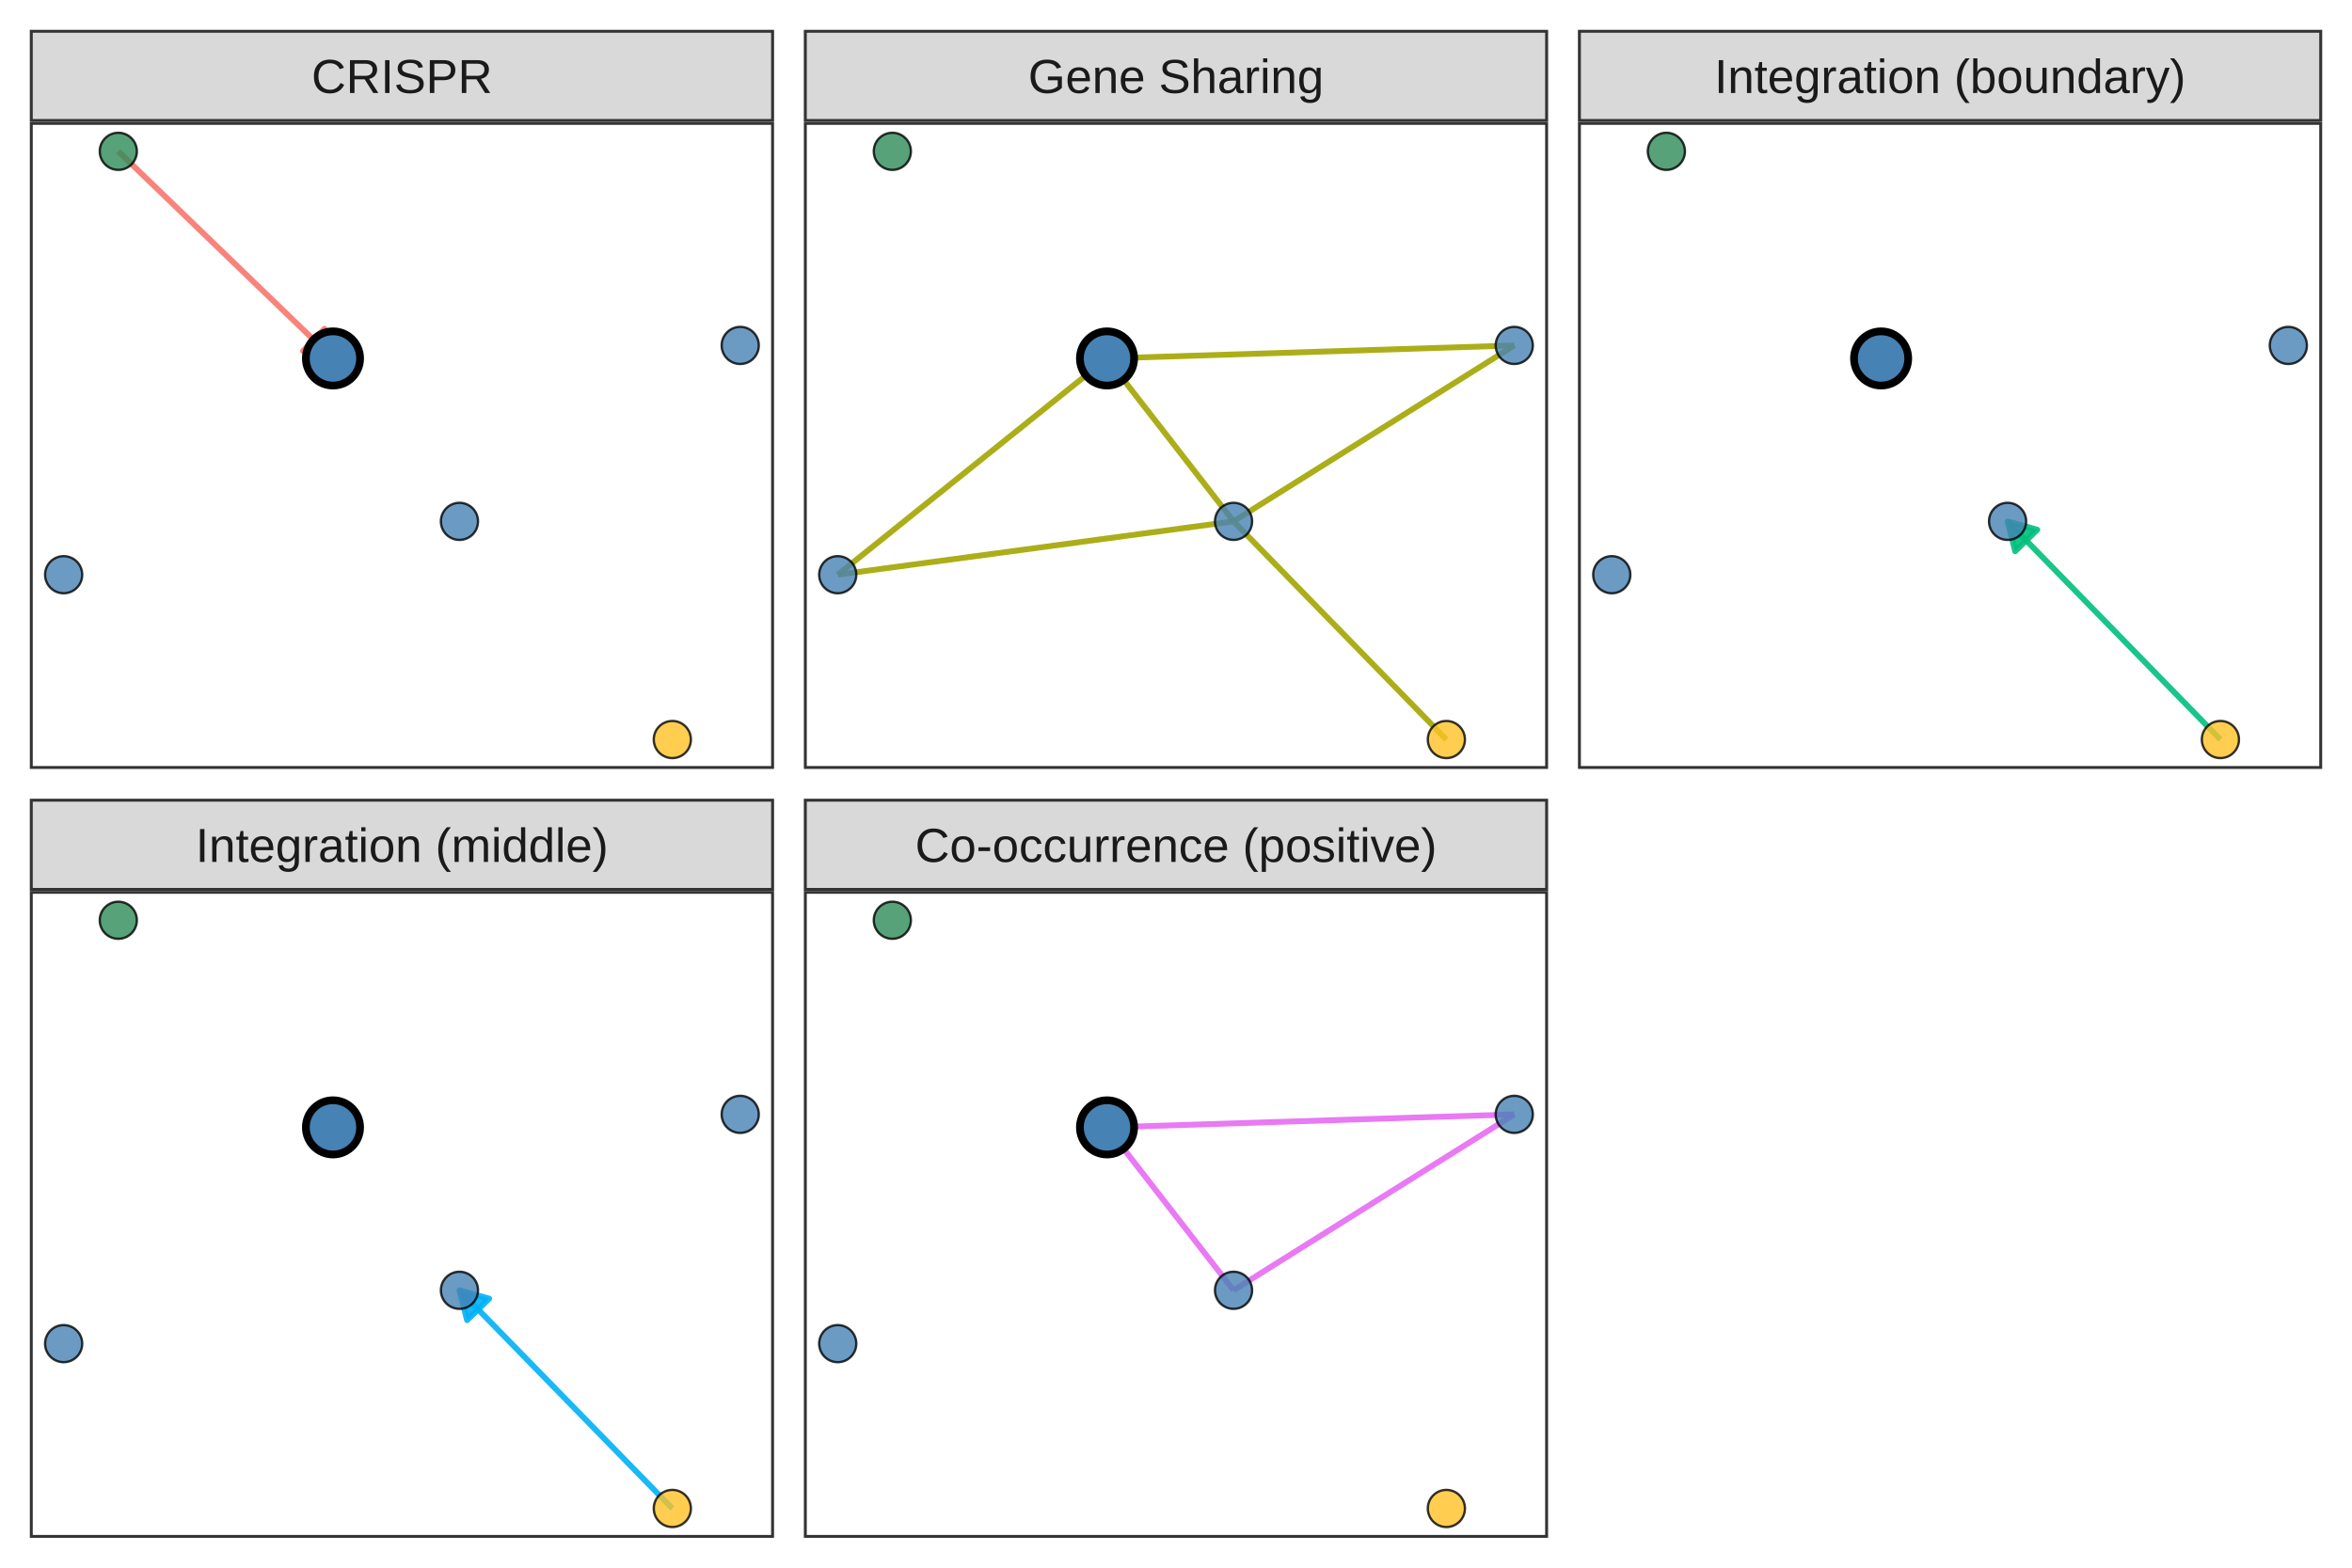
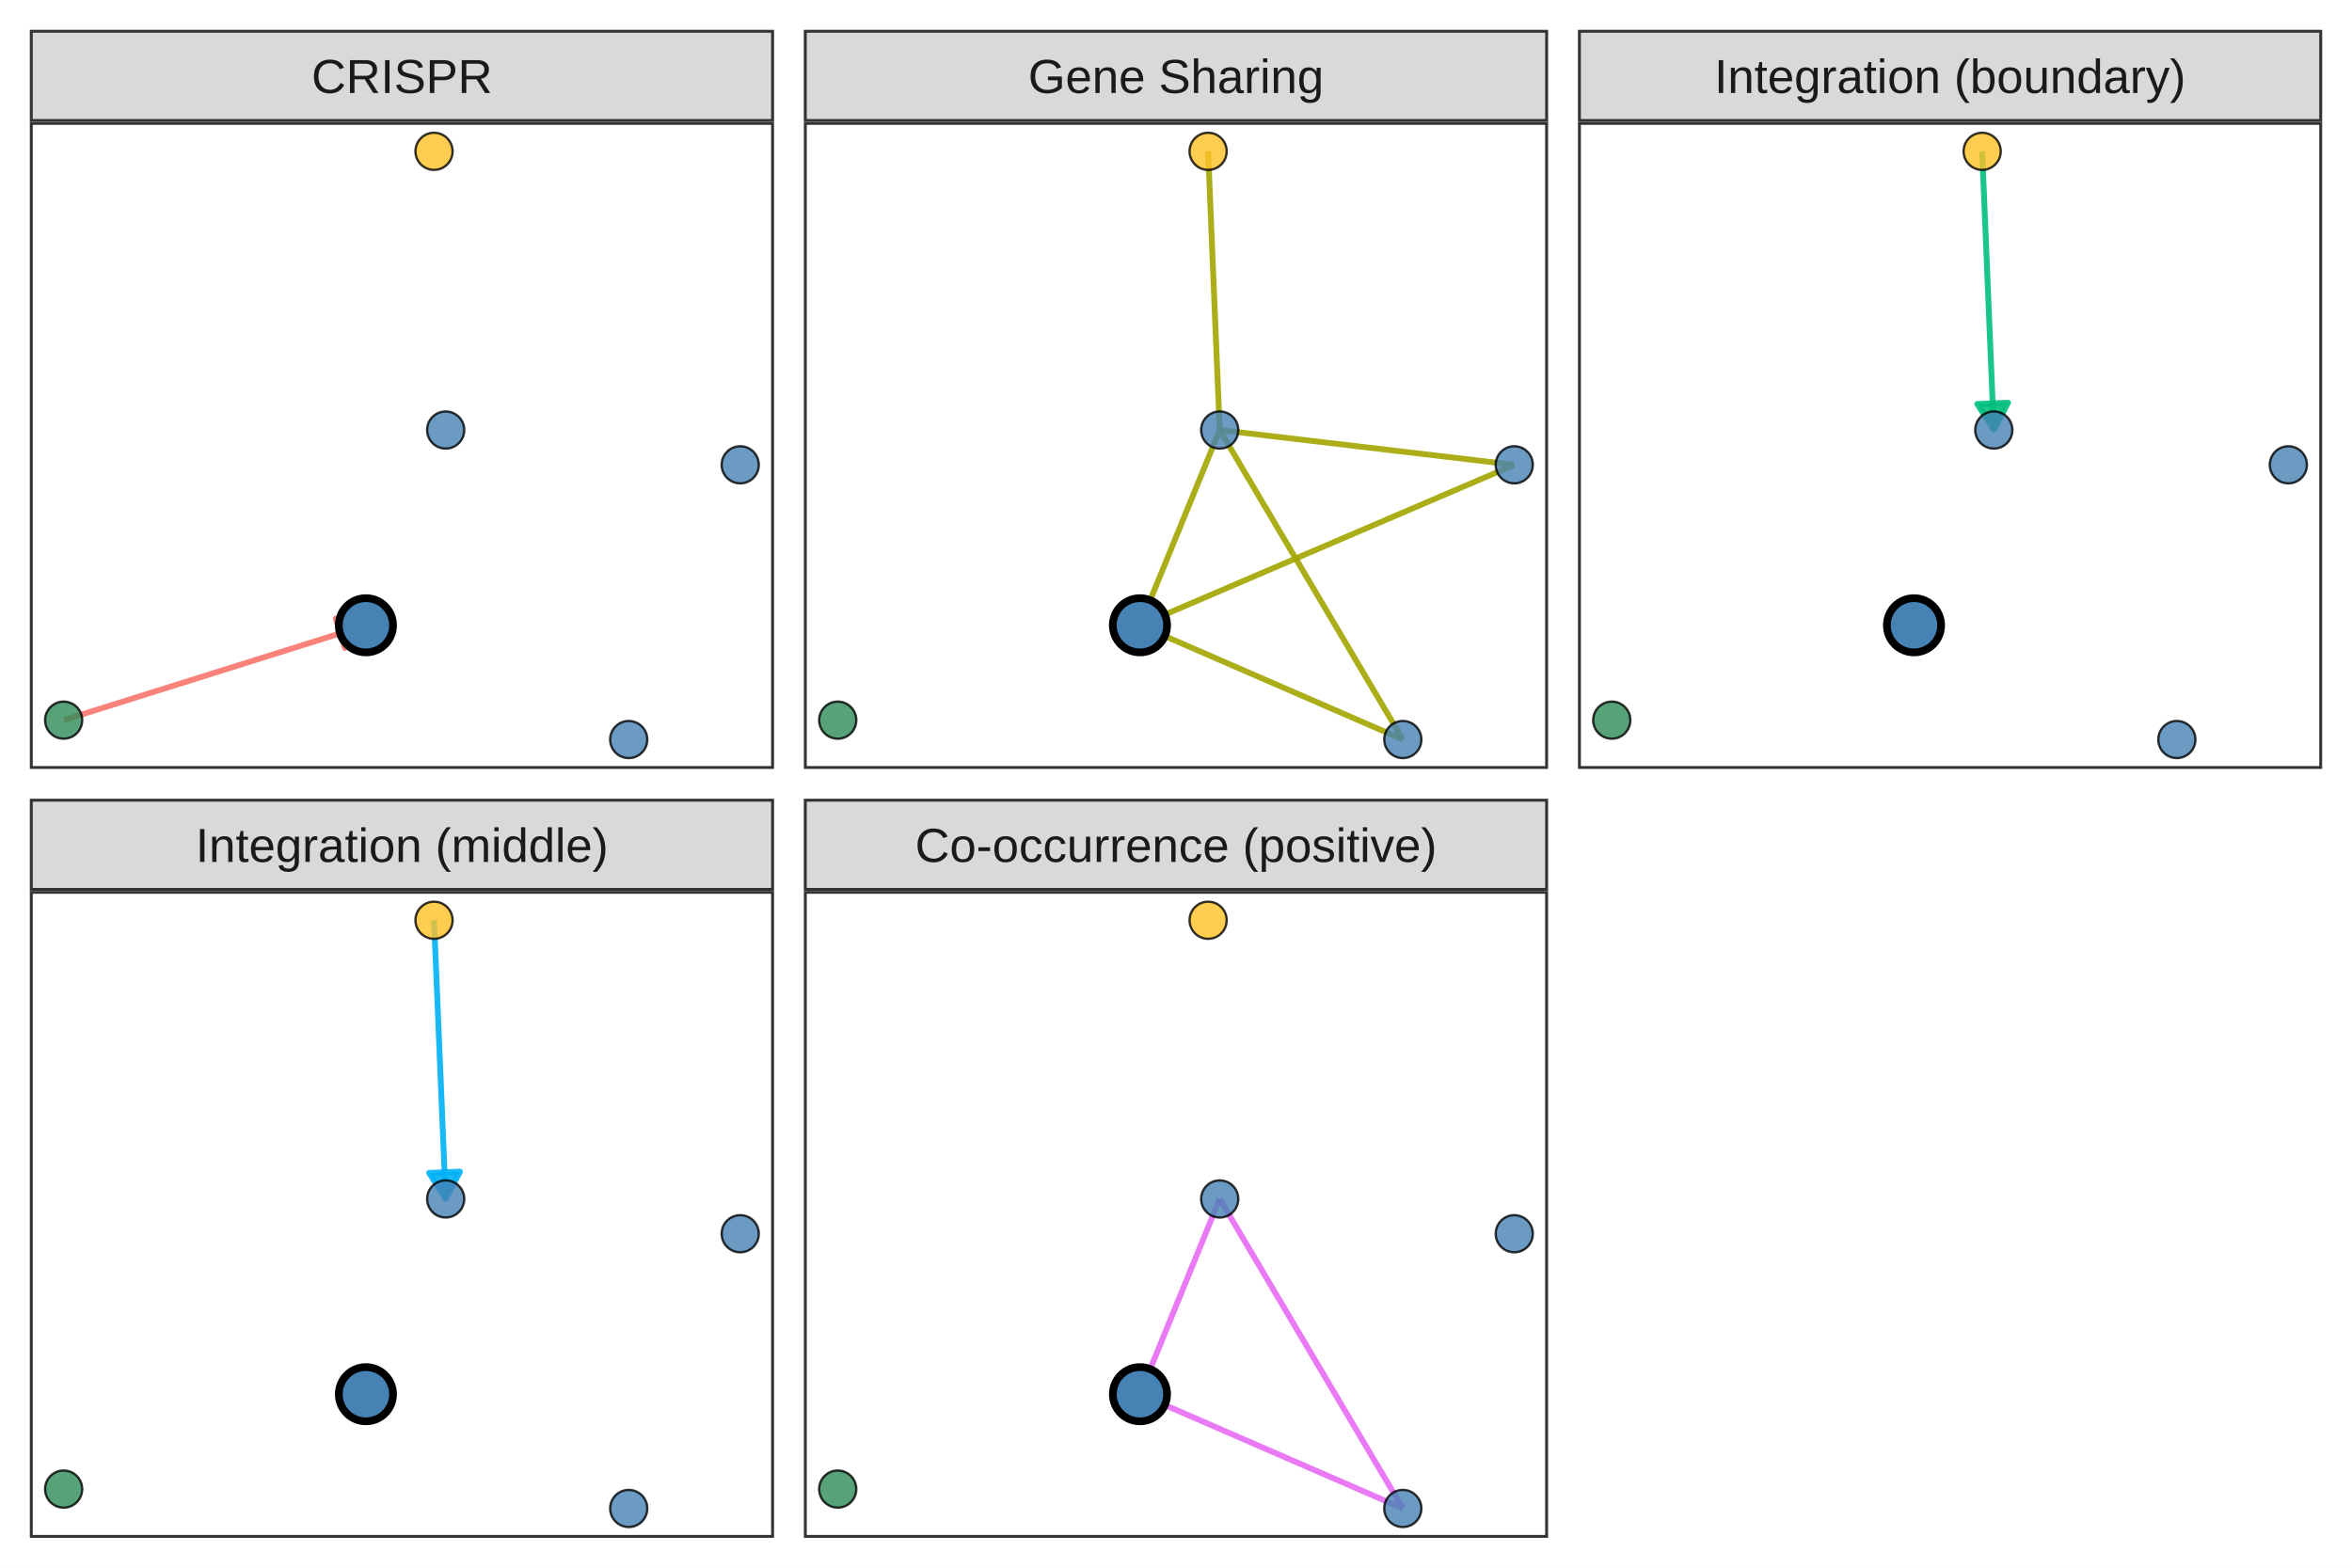
<svg xmlns="http://www.w3.org/2000/svg" width="432.00pt" height="288.00pt" viewBox="0 0 432.00 288.00">
  <g class="svglite">
    <defs>
      <style type="text/css">
    .svglite line, .svglite polyline, .svglite polygon, .svglite path, .svglite rect, .svglite circle {
      fill: none;
      stroke: #000000;
      stroke-linecap: round;
      stroke-linejoin: round;
      stroke-miterlimit: 10.00;
    }
    .svglite text {
      white-space: pre;
    }
    .svglite g.glyphgroup path {
      fill: inherit;
      stroke: none;
    }
  </style>
    </defs>
    <rect width="100%" height="100%" style="stroke: none; fill: #FFFFFF;" />
    <defs>
      <clipPath id="cpMC4wMHw0MzIuMDB8MC4wMHwyODguMDA=">
        <rect x="0.00" y="0.00" width="432.00" height="288.00" />
      </clipPath>
    </defs>
    <g clip-path="url(#cpMC4wMHw0MzIuMDB8MC4wMHwyODguMDA=)">
      <rect x="0" y="0.00" width="432.00" height="288.00" style="stroke-width: 1.07; stroke: #FFFFFF; fill: #FFFFFF;" />
    </g>
    <defs>
      <clipPath id="cpNS40OHwxNDIuMTd8MjIuNDB8MTQxLjI2">
        <rect x="5.48" y="22.40" width="136.69" height="118.86" />
      </clipPath>
    </defs>
    <g clip-path="url(#cpNS40OHwxNDIuMTd8MjIuNDB8MTQxLjI2)">
      <rect x="5.48" y="22.40" width="136.69" height="118.86" style="stroke-width: 1.07; stroke: none; fill: #FFFFFF;" />
-       <line x1="21.73" y1="27.80" x2="61.16" y2="65.85" style="stroke-width: 1.07; stroke: #F8766D; stroke-opacity: 0.90; stroke-linecap: butt;" />
-       <polygon points="55.66,64.48 61.16,65.85 59.60,60.40 " style="stroke-width: 1.07; stroke: #F8766D; stroke-opacity: 0.90; stroke-linecap: butt; fill: #F8766D; fill-opacity: 0.90;" />
-       <circle cx="21.73" cy="27.80" r="3.41" style="stroke-width: 0.43; stroke: #000000; stroke-opacity: 0.80; fill: #2E8B57; fill-opacity: 0.80;" />
-       <circle cx="123.49" cy="135.86" r="3.41" style="stroke-width: 0.43; stroke: #000000; stroke-opacity: 0.80; fill: #FFC125; fill-opacity: 0.80;" />
-       <circle cx="84.39" cy="95.78" r="3.41" style="stroke-width: 0.43; stroke: #000000; stroke-opacity: 0.80; fill: #4682B4; fill-opacity: 0.80;" />
-       <circle cx="135.96" cy="63.46" r="3.41" style="stroke-width: 0.43; stroke: #000000; stroke-opacity: 0.80; fill: #4682B4; fill-opacity: 0.80;" />
-       <circle cx="11.69" cy="105.58" r="3.41" style="stroke-width: 0.43; stroke: #000000; stroke-opacity: 0.80; fill: #4682B4; fill-opacity: 0.80;" />
-       <circle cx="61.16" cy="65.85" r="4.98" style="stroke-width: 1.42; fill: #4682B4;" />
+       <line x1="11.69" y1="132.30" x2="67.21" y2="114.87" style="stroke-width: 1.07; stroke: #F8766D; stroke-opacity: 0.90; stroke-linecap: butt;" />
+       <polygon points="63.37,119.04 67.21,114.87 61.67,113.64 " style="stroke-width: 1.07; stroke: #F8766D; stroke-opacity: 0.90; stroke-linecap: butt; fill: #F8766D; fill-opacity: 0.90;" />
+       <circle cx="11.69" cy="132.30" r="3.41" style="stroke-width: 0.43; stroke: #000000; stroke-opacity: 0.80; fill: #2E8B57; fill-opacity: 0.80;" />
+       <circle cx="79.72" cy="27.80" r="3.41" style="stroke-width: 0.43; stroke: #000000; stroke-opacity: 0.80; fill: #FFC125; fill-opacity: 0.80;" />
+       <circle cx="81.86" cy="79.00" r="3.41" style="stroke-width: 0.43; stroke: #000000; stroke-opacity: 0.80; fill: #4682B4; fill-opacity: 0.80;" />
+       <circle cx="115.48" cy="135.86" r="3.41" style="stroke-width: 0.43; stroke: #000000; stroke-opacity: 0.80; fill: #4682B4; fill-opacity: 0.80;" />
+       <circle cx="135.96" cy="85.39" r="3.41" style="stroke-width: 0.43; stroke: #000000; stroke-opacity: 0.80; fill: #4682B4; fill-opacity: 0.80;" />
+       <circle cx="67.21" cy="114.87" r="4.98" style="stroke-width: 1.42; fill: #4682B4;" />
      <rect x="5.48" y="22.40" width="136.69" height="118.86" style="stroke-width: 1.07; stroke: #333333;" />
    </g>
    <g clip-path="url(#cpMC4wMHw0MzIuMDB8MC4wMHwyODguMDA=)">
</g>
    <defs>
      <clipPath id="cpNS40OHwxNDIuMTd8MTYzLjY2fDI4Mi41Mg==">
        <rect x="5.48" y="163.66" width="136.69" height="118.86" />
      </clipPath>
    </defs>
    <g clip-path="url(#cpNS40OHwxNDIuMTd8MTYzLjY2fDI4Mi41Mg==)">
      <rect x="5.48" y="163.66" width="136.69" height="118.86" style="stroke-width: 1.07; stroke: none; fill: #FFFFFF;" />
-       <line x1="123.49" y1="277.12" x2="84.39" y2="237.04" style="stroke-width: 1.07; stroke: #00B0F6; stroke-opacity: 0.90; stroke-linecap: butt;" />
-       <polygon points="89.85,238.57 84.39,237.04 85.79,242.53 " style="stroke-width: 1.07; stroke: #00B0F6; stroke-opacity: 0.90; stroke-linecap: butt; fill: #00B0F6; fill-opacity: 0.90;" />
-       <circle cx="21.73" cy="169.06" r="3.41" style="stroke-width: 0.43; stroke: #000000; stroke-opacity: 0.80; fill: #2E8B57; fill-opacity: 0.80;" />
-       <circle cx="123.49" cy="277.12" r="3.41" style="stroke-width: 0.43; stroke: #000000; stroke-opacity: 0.80; fill: #FFC125; fill-opacity: 0.80;" />
-       <circle cx="84.39" cy="237.04" r="3.41" style="stroke-width: 0.43; stroke: #000000; stroke-opacity: 0.80; fill: #4682B4; fill-opacity: 0.80;" />
-       <circle cx="135.96" cy="204.72" r="3.41" style="stroke-width: 0.43; stroke: #000000; stroke-opacity: 0.80; fill: #4682B4; fill-opacity: 0.80;" />
-       <circle cx="11.69" cy="246.84" r="3.41" style="stroke-width: 0.43; stroke: #000000; stroke-opacity: 0.80; fill: #4682B4; fill-opacity: 0.80;" />
-       <circle cx="61.16" cy="207.11" r="4.98" style="stroke-width: 1.42; fill: #4682B4;" />
+       <line x1="79.72" y1="169.06" x2="81.86" y2="220.26" style="stroke-width: 1.07; stroke: #00B0F6; stroke-opacity: 0.90; stroke-linecap: butt;" />
+       <polygon points="78.82,215.47 81.86,220.26 84.49,215.24 " style="stroke-width: 1.07; stroke: #00B0F6; stroke-opacity: 0.90; stroke-linecap: butt; fill: #00B0F6; fill-opacity: 0.90;" />
+       <circle cx="11.69" cy="273.56" r="3.41" style="stroke-width: 0.43; stroke: #000000; stroke-opacity: 0.80; fill: #2E8B57; fill-opacity: 0.80;" />
+       <circle cx="79.72" cy="169.06" r="3.41" style="stroke-width: 0.43; stroke: #000000; stroke-opacity: 0.80; fill: #FFC125; fill-opacity: 0.80;" />
+       <circle cx="81.86" cy="220.26" r="3.41" style="stroke-width: 0.43; stroke: #000000; stroke-opacity: 0.80; fill: #4682B4; fill-opacity: 0.80;" />
+       <circle cx="115.48" cy="277.12" r="3.41" style="stroke-width: 0.43; stroke: #000000; stroke-opacity: 0.80; fill: #4682B4; fill-opacity: 0.80;" />
+       <circle cx="135.96" cy="226.65" r="3.41" style="stroke-width: 0.43; stroke: #000000; stroke-opacity: 0.80; fill: #4682B4; fill-opacity: 0.80;" />
+       <circle cx="67.21" cy="256.13" r="4.98" style="stroke-width: 1.42; fill: #4682B4;" />
      <rect x="5.48" y="163.66" width="136.69" height="118.86" style="stroke-width: 1.07; stroke: #333333;" />
    </g>
    <g clip-path="url(#cpMC4wMHw0MzIuMDB8MC4wMHwyODguMDA=)">
</g>
    <defs>
      <clipPath id="cpMTQ3LjY1fDI4NC4zNXwyMi40MHwxNDEuMjY=">
        <rect x="147.65" y="22.40" width="136.69" height="118.86" />
      </clipPath>
    </defs>
    <g clip-path="url(#cpMTQ3LjY1fDI4NC4zNXwyMi40MHwxNDEuMjY=)">
      <rect x="147.65" y="22.40" width="136.69" height="118.86" style="stroke-width: 1.07; stroke: none; fill: #FFFFFF;" />
-       <line x1="265.66" y1="135.86" x2="226.57" y2="95.78" style="stroke-width: 1.07; stroke: #A3A500; stroke-opacity: 0.90; stroke-linecap: butt;" />
-       <line x1="226.57" y1="95.78" x2="278.13" y2="63.46" style="stroke-width: 1.07; stroke: #A3A500; stroke-opacity: 0.90; stroke-linecap: butt;" />
-       <line x1="226.57" y1="95.78" x2="203.33" y2="65.85" style="stroke-width: 1.07; stroke: #A3A500; stroke-opacity: 0.90; stroke-linecap: butt;" />
-       <line x1="278.13" y1="63.46" x2="203.33" y2="65.85" style="stroke-width: 1.07; stroke: #A3A500; stroke-opacity: 0.90; stroke-linecap: butt;" />
-       <line x1="153.87" y1="105.58" x2="226.57" y2="95.78" style="stroke-width: 1.07; stroke: #A3A500; stroke-opacity: 0.90; stroke-linecap: butt;" />
-       <line x1="153.87" y1="105.58" x2="203.33" y2="65.85" style="stroke-width: 1.07; stroke: #A3A500; stroke-opacity: 0.90; stroke-linecap: butt;" />
-       <circle cx="163.90" cy="27.80" r="3.41" style="stroke-width: 0.43; stroke: #000000; stroke-opacity: 0.80; fill: #2E8B57; fill-opacity: 0.80;" />
-       <circle cx="265.66" cy="135.86" r="3.41" style="stroke-width: 0.43; stroke: #000000; stroke-opacity: 0.80; fill: #FFC125; fill-opacity: 0.80;" />
-       <circle cx="226.57" cy="95.78" r="3.41" style="stroke-width: 0.43; stroke: #000000; stroke-opacity: 0.80; fill: #4682B4; fill-opacity: 0.80;" />
-       <circle cx="278.13" cy="63.46" r="3.41" style="stroke-width: 0.43; stroke: #000000; stroke-opacity: 0.80; fill: #4682B4; fill-opacity: 0.80;" />
-       <circle cx="153.87" cy="105.58" r="3.41" style="stroke-width: 0.43; stroke: #000000; stroke-opacity: 0.80; fill: #4682B4; fill-opacity: 0.80;" />
-       <circle cx="203.33" cy="65.85" r="4.98" style="stroke-width: 1.42; fill: #4682B4;" />
+       <line x1="221.90" y1="27.80" x2="224.03" y2="79.00" style="stroke-width: 1.07; stroke: #A3A500; stroke-opacity: 0.90; stroke-linecap: butt;" />
+       <line x1="224.03" y1="79.00" x2="257.66" y2="135.86" style="stroke-width: 1.07; stroke: #A3A500; stroke-opacity: 0.90; stroke-linecap: butt;" />
+       <line x1="224.03" y1="79.00" x2="209.38" y2="114.87" style="stroke-width: 1.07; stroke: #A3A500; stroke-opacity: 0.90; stroke-linecap: butt;" />
+       <line x1="257.66" y1="135.86" x2="209.38" y2="114.87" style="stroke-width: 1.07; stroke: #A3A500; stroke-opacity: 0.90; stroke-linecap: butt;" />
+       <line x1="278.13" y1="85.39" x2="224.03" y2="79.00" style="stroke-width: 1.07; stroke: #A3A500; stroke-opacity: 0.90; stroke-linecap: butt;" />
+       <line x1="278.13" y1="85.39" x2="209.38" y2="114.87" style="stroke-width: 1.07; stroke: #A3A500; stroke-opacity: 0.90; stroke-linecap: butt;" />
+       <circle cx="153.87" cy="132.30" r="3.41" style="stroke-width: 0.43; stroke: #000000; stroke-opacity: 0.80; fill: #2E8B57; fill-opacity: 0.80;" />
+       <circle cx="221.90" cy="27.80" r="3.41" style="stroke-width: 0.43; stroke: #000000; stroke-opacity: 0.80; fill: #FFC125; fill-opacity: 0.80;" />
+       <circle cx="224.03" cy="79.00" r="3.41" style="stroke-width: 0.43; stroke: #000000; stroke-opacity: 0.80; fill: #4682B4; fill-opacity: 0.80;" />
+       <circle cx="257.66" cy="135.86" r="3.41" style="stroke-width: 0.43; stroke: #000000; stroke-opacity: 0.80; fill: #4682B4; fill-opacity: 0.80;" />
+       <circle cx="278.13" cy="85.39" r="3.41" style="stroke-width: 0.43; stroke: #000000; stroke-opacity: 0.80; fill: #4682B4; fill-opacity: 0.80;" />
+       <circle cx="209.38" cy="114.87" r="4.98" style="stroke-width: 1.42; fill: #4682B4;" />
      <rect x="147.65" y="22.40" width="136.69" height="118.86" style="stroke-width: 1.07; stroke: #333333;" />
    </g>
    <g clip-path="url(#cpMC4wMHw0MzIuMDB8MC4wMHwyODguMDA=)">
</g>
    <defs>
      <clipPath id="cpMTQ3LjY1fDI4NC4zNXwxNjMuNjZ8MjgyLjUy">
        <rect x="147.65" y="163.66" width="136.69" height="118.86" />
      </clipPath>
    </defs>
    <g clip-path="url(#cpMTQ3LjY1fDI4NC4zNXwxNjMuNjZ8MjgyLjUy)">
      <rect x="147.65" y="163.66" width="136.69" height="118.86" style="stroke-width: 1.07; stroke: none; fill: #FFFFFF;" />
-       <line x1="226.57" y1="237.04" x2="278.13" y2="204.72" style="stroke-width: 1.07; stroke: #E76BF3; stroke-opacity: 0.90; stroke-linecap: butt;" />
-       <line x1="226.57" y1="237.04" x2="203.33" y2="207.11" style="stroke-width: 1.07; stroke: #E76BF3; stroke-opacity: 0.90; stroke-linecap: butt;" />
-       <line x1="278.13" y1="204.72" x2="203.33" y2="207.11" style="stroke-width: 1.07; stroke: #E76BF3; stroke-opacity: 0.90; stroke-linecap: butt;" />
-       <circle cx="163.90" cy="169.06" r="3.41" style="stroke-width: 0.43; stroke: #000000; stroke-opacity: 0.80; fill: #2E8B57; fill-opacity: 0.80;" />
-       <circle cx="265.66" cy="277.12" r="3.41" style="stroke-width: 0.43; stroke: #000000; stroke-opacity: 0.80; fill: #FFC125; fill-opacity: 0.80;" />
-       <circle cx="226.57" cy="237.04" r="3.41" style="stroke-width: 0.43; stroke: #000000; stroke-opacity: 0.80; fill: #4682B4; fill-opacity: 0.80;" />
-       <circle cx="278.13" cy="204.72" r="3.41" style="stroke-width: 0.43; stroke: #000000; stroke-opacity: 0.80; fill: #4682B4; fill-opacity: 0.80;" />
-       <circle cx="153.87" cy="246.84" r="3.41" style="stroke-width: 0.43; stroke: #000000; stroke-opacity: 0.80; fill: #4682B4; fill-opacity: 0.80;" />
-       <circle cx="203.33" cy="207.11" r="4.98" style="stroke-width: 1.42; fill: #4682B4;" />
+       <line x1="224.03" y1="220.26" x2="257.66" y2="277.12" style="stroke-width: 1.07; stroke: #E76BF3; stroke-opacity: 0.90; stroke-linecap: butt;" />
+       <line x1="224.03" y1="220.26" x2="209.38" y2="256.13" style="stroke-width: 1.07; stroke: #E76BF3; stroke-opacity: 0.90; stroke-linecap: butt;" />
+       <line x1="257.66" y1="277.12" x2="209.38" y2="256.13" style="stroke-width: 1.07; stroke: #E76BF3; stroke-opacity: 0.90; stroke-linecap: butt;" />
+       <circle cx="153.87" cy="273.56" r="3.41" style="stroke-width: 0.43; stroke: #000000; stroke-opacity: 0.80; fill: #2E8B57; fill-opacity: 0.80;" />
+       <circle cx="221.90" cy="169.06" r="3.41" style="stroke-width: 0.43; stroke: #000000; stroke-opacity: 0.80; fill: #FFC125; fill-opacity: 0.80;" />
+       <circle cx="224.03" cy="220.26" r="3.41" style="stroke-width: 0.43; stroke: #000000; stroke-opacity: 0.80; fill: #4682B4; fill-opacity: 0.80;" />
+       <circle cx="257.66" cy="277.12" r="3.41" style="stroke-width: 0.43; stroke: #000000; stroke-opacity: 0.80; fill: #4682B4; fill-opacity: 0.80;" />
+       <circle cx="278.13" cy="226.65" r="3.41" style="stroke-width: 0.43; stroke: #000000; stroke-opacity: 0.80; fill: #4682B4; fill-opacity: 0.80;" />
+       <circle cx="209.38" cy="256.13" r="4.98" style="stroke-width: 1.42; fill: #4682B4;" />
      <rect x="147.65" y="163.66" width="136.69" height="118.86" style="stroke-width: 1.07; stroke: #333333;" />
    </g>
    <g clip-path="url(#cpMC4wMHw0MzIuMDB8MC4wMHwyODguMDA=)">
</g>
    <defs>
      <clipPath id="cpMjg5LjgzfDQyNi41MnwyMi40MHwxNDEuMjY=">
        <rect x="289.83" y="22.40" width="136.69" height="118.86" />
      </clipPath>
    </defs>
    <g clip-path="url(#cpMjg5LjgzfDQyNi41MnwyMi40MHwxNDEuMjY=)">
      <rect x="289.83" y="22.40" width="136.69" height="118.86" style="stroke-width: 1.07; stroke: none; fill: #FFFFFF;" />
-       <line x1="407.83" y1="135.86" x2="368.74" y2="95.78" style="stroke-width: 1.07; stroke: #00BF7D; stroke-opacity: 0.90; stroke-linecap: butt;" />
-       <polygon points="374.20,97.31 368.74,95.78 370.14,101.27 " style="stroke-width: 1.07; stroke: #00BF7D; stroke-opacity: 0.90; stroke-linecap: butt; fill: #00BF7D; fill-opacity: 0.90;" />
-       <circle cx="306.07" cy="27.80" r="3.41" style="stroke-width: 0.43; stroke: #000000; stroke-opacity: 0.80; fill: #2E8B57; fill-opacity: 0.80;" />
-       <circle cx="407.83" cy="135.86" r="3.41" style="stroke-width: 0.43; stroke: #000000; stroke-opacity: 0.80; fill: #FFC125; fill-opacity: 0.80;" />
-       <circle cx="368.74" cy="95.78" r="3.41" style="stroke-width: 0.43; stroke: #000000; stroke-opacity: 0.80; fill: #4682B4; fill-opacity: 0.80;" />
-       <circle cx="420.31" cy="63.46" r="3.41" style="stroke-width: 0.43; stroke: #000000; stroke-opacity: 0.80; fill: #4682B4; fill-opacity: 0.80;" />
-       <circle cx="296.04" cy="105.58" r="3.41" style="stroke-width: 0.43; stroke: #000000; stroke-opacity: 0.80; fill: #4682B4; fill-opacity: 0.80;" />
-       <circle cx="345.51" cy="65.85" r="4.98" style="stroke-width: 1.42; fill: #4682B4;" />
+       <line x1="364.07" y1="27.80" x2="366.21" y2="79.00" style="stroke-width: 1.07; stroke: #00BF7D; stroke-opacity: 0.90; stroke-linecap: butt;" />
+       <polygon points="363.17,74.21 366.21,79.00 368.83,73.98 " style="stroke-width: 1.07; stroke: #00BF7D; stroke-opacity: 0.90; stroke-linecap: butt; fill: #00BF7D; fill-opacity: 0.90;" />
+       <circle cx="296.04" cy="132.30" r="3.41" style="stroke-width: 0.43; stroke: #000000; stroke-opacity: 0.80; fill: #2E8B57; fill-opacity: 0.80;" />
+       <circle cx="364.07" cy="27.80" r="3.41" style="stroke-width: 0.43; stroke: #000000; stroke-opacity: 0.80; fill: #FFC125; fill-opacity: 0.80;" />
+       <circle cx="366.21" cy="79.00" r="3.41" style="stroke-width: 0.43; stroke: #000000; stroke-opacity: 0.80; fill: #4682B4; fill-opacity: 0.80;" />
+       <circle cx="399.83" cy="135.86" r="3.41" style="stroke-width: 0.43; stroke: #000000; stroke-opacity: 0.80; fill: #4682B4; fill-opacity: 0.80;" />
+       <circle cx="420.31" cy="85.39" r="3.41" style="stroke-width: 0.43; stroke: #000000; stroke-opacity: 0.80; fill: #4682B4; fill-opacity: 0.80;" />
+       <circle cx="351.55" cy="114.87" r="4.98" style="stroke-width: 1.42; fill: #4682B4;" />
      <rect x="289.83" y="22.40" width="136.69" height="118.86" style="stroke-width: 1.07; stroke: #333333;" />
    </g>
    <g clip-path="url(#cpMC4wMHw0MzIuMDB8MC4wMHwyODguMDA=)">
</g>
    <defs>
      <clipPath id="cpNS40OHwxNDIuMTd8MTQ2Ljc0fDE2My42Ng==">
        <rect x="5.48" y="146.74" width="136.69" height="16.92" />
      </clipPath>
    </defs>
    <g clip-path="url(#cpNS40OHwxNDIuMTd8MTQ2Ljc0fDE2My42Ng==)">
      <rect x="5.48" y="146.74" width="136.69" height="16.92" style="stroke-width: 1.07; stroke: #333333; fill: #D9D9D9;" />
      <text x="73.83" y="158.35" text-anchor="middle" style="font-size: 8.80px;fill: #1A1A1A; font-family: &quot;Arial&quot;;" textLength="75.72px" lengthAdjust="spacingAndGlyphs">Integration (middle)</text>
    </g>
    <g clip-path="url(#cpMC4wMHw0MzIuMDB8MC4wMHwyODguMDA=)">
</g>
    <defs>
      <clipPath id="cpMTQ3LjY1fDI4NC4zNXwxNDYuNzR8MTYzLjY2">
        <rect x="147.65" y="146.74" width="136.69" height="16.92" />
      </clipPath>
    </defs>
    <g clip-path="url(#cpMTQ3LjY1fDI4NC4zNXwxNDYuNzR8MTYzLjY2)">
      <rect x="147.65" y="146.74" width="136.69" height="16.92" style="stroke-width: 1.07; stroke: #333333; fill: #D9D9D9;" />
      <text x="216.00" y="158.35" text-anchor="middle" style="font-size: 8.80px;fill: #1A1A1A; font-family: &quot;Arial&quot;;" textLength="95.80px" lengthAdjust="spacingAndGlyphs">Co-occurrence (positive)</text>
    </g>
    <g clip-path="url(#cpMC4wMHw0MzIuMDB8MC4wMHwyODguMDA=)">
</g>
    <defs>
      <clipPath id="cpNS40OHwxNDIuMTd8NS40OHwyMi40MA==">
        <rect x="5.48" y="5.48" width="136.69" height="16.92" />
      </clipPath>
    </defs>
    <g clip-path="url(#cpNS40OHwxNDIuMTd8NS40OHwyMi40MA==)">
      <rect x="5.48" y="5.48" width="136.69" height="16.92" style="stroke-width: 1.07; stroke: #333333; fill: #D9D9D9;" />
      <text x="73.83" y="17.09" text-anchor="middle" style="font-size: 8.80px;fill: #1A1A1A; font-family: &quot;Arial&quot;;" textLength="33.27px" lengthAdjust="spacingAndGlyphs">CRISPR</text>
    </g>
    <g clip-path="url(#cpMC4wMHw0MzIuMDB8MC4wMHwyODguMDA=)">
</g>
    <defs>
      <clipPath id="cpMTQ3LjY1fDI4NC4zNXw1LjQ4fDIyLjQw">
        <rect x="147.65" y="5.48" width="136.69" height="16.92" />
      </clipPath>
    </defs>
    <g clip-path="url(#cpMTQ3LjY1fDI4NC4zNXw1LjQ4fDIyLjQw)">
      <rect x="147.65" y="5.48" width="136.69" height="16.92" style="stroke-width: 1.07; stroke: #333333; fill: #D9D9D9;" />
      <text x="216.00" y="17.09" text-anchor="middle" style="font-size: 8.80px;fill: #1A1A1A; font-family: &quot;Arial&quot;;" textLength="54.27px" lengthAdjust="spacingAndGlyphs">Gene Sharing</text>
    </g>
    <g clip-path="url(#cpMC4wMHw0MzIuMDB8MC4wMHwyODguMDA=)">
</g>
    <defs>
      <clipPath id="cpMjg5LjgzfDQyNi41Mnw1LjQ4fDIyLjQw">
        <rect x="289.83" y="5.48" width="136.69" height="16.92" />
      </clipPath>
    </defs>
    <g clip-path="url(#cpMjg5LjgzfDQyNi41Mnw1LjQ4fDIyLjQw)">
      <rect x="289.83" y="5.48" width="136.69" height="16.92" style="stroke-width: 1.07; stroke: #333333; fill: #D9D9D9;" />
      <text x="358.17" y="17.09" text-anchor="middle" style="font-size: 8.80px;fill: #1A1A1A; font-family: &quot;Arial&quot;;" textLength="86.48px" lengthAdjust="spacingAndGlyphs">Integration (boundary)</text>
    </g>
    <g clip-path="url(#cpMC4wMHw0MzIuMDB8MC4wMHwyODguMDA=)">
</g>
  </g>
</svg>
